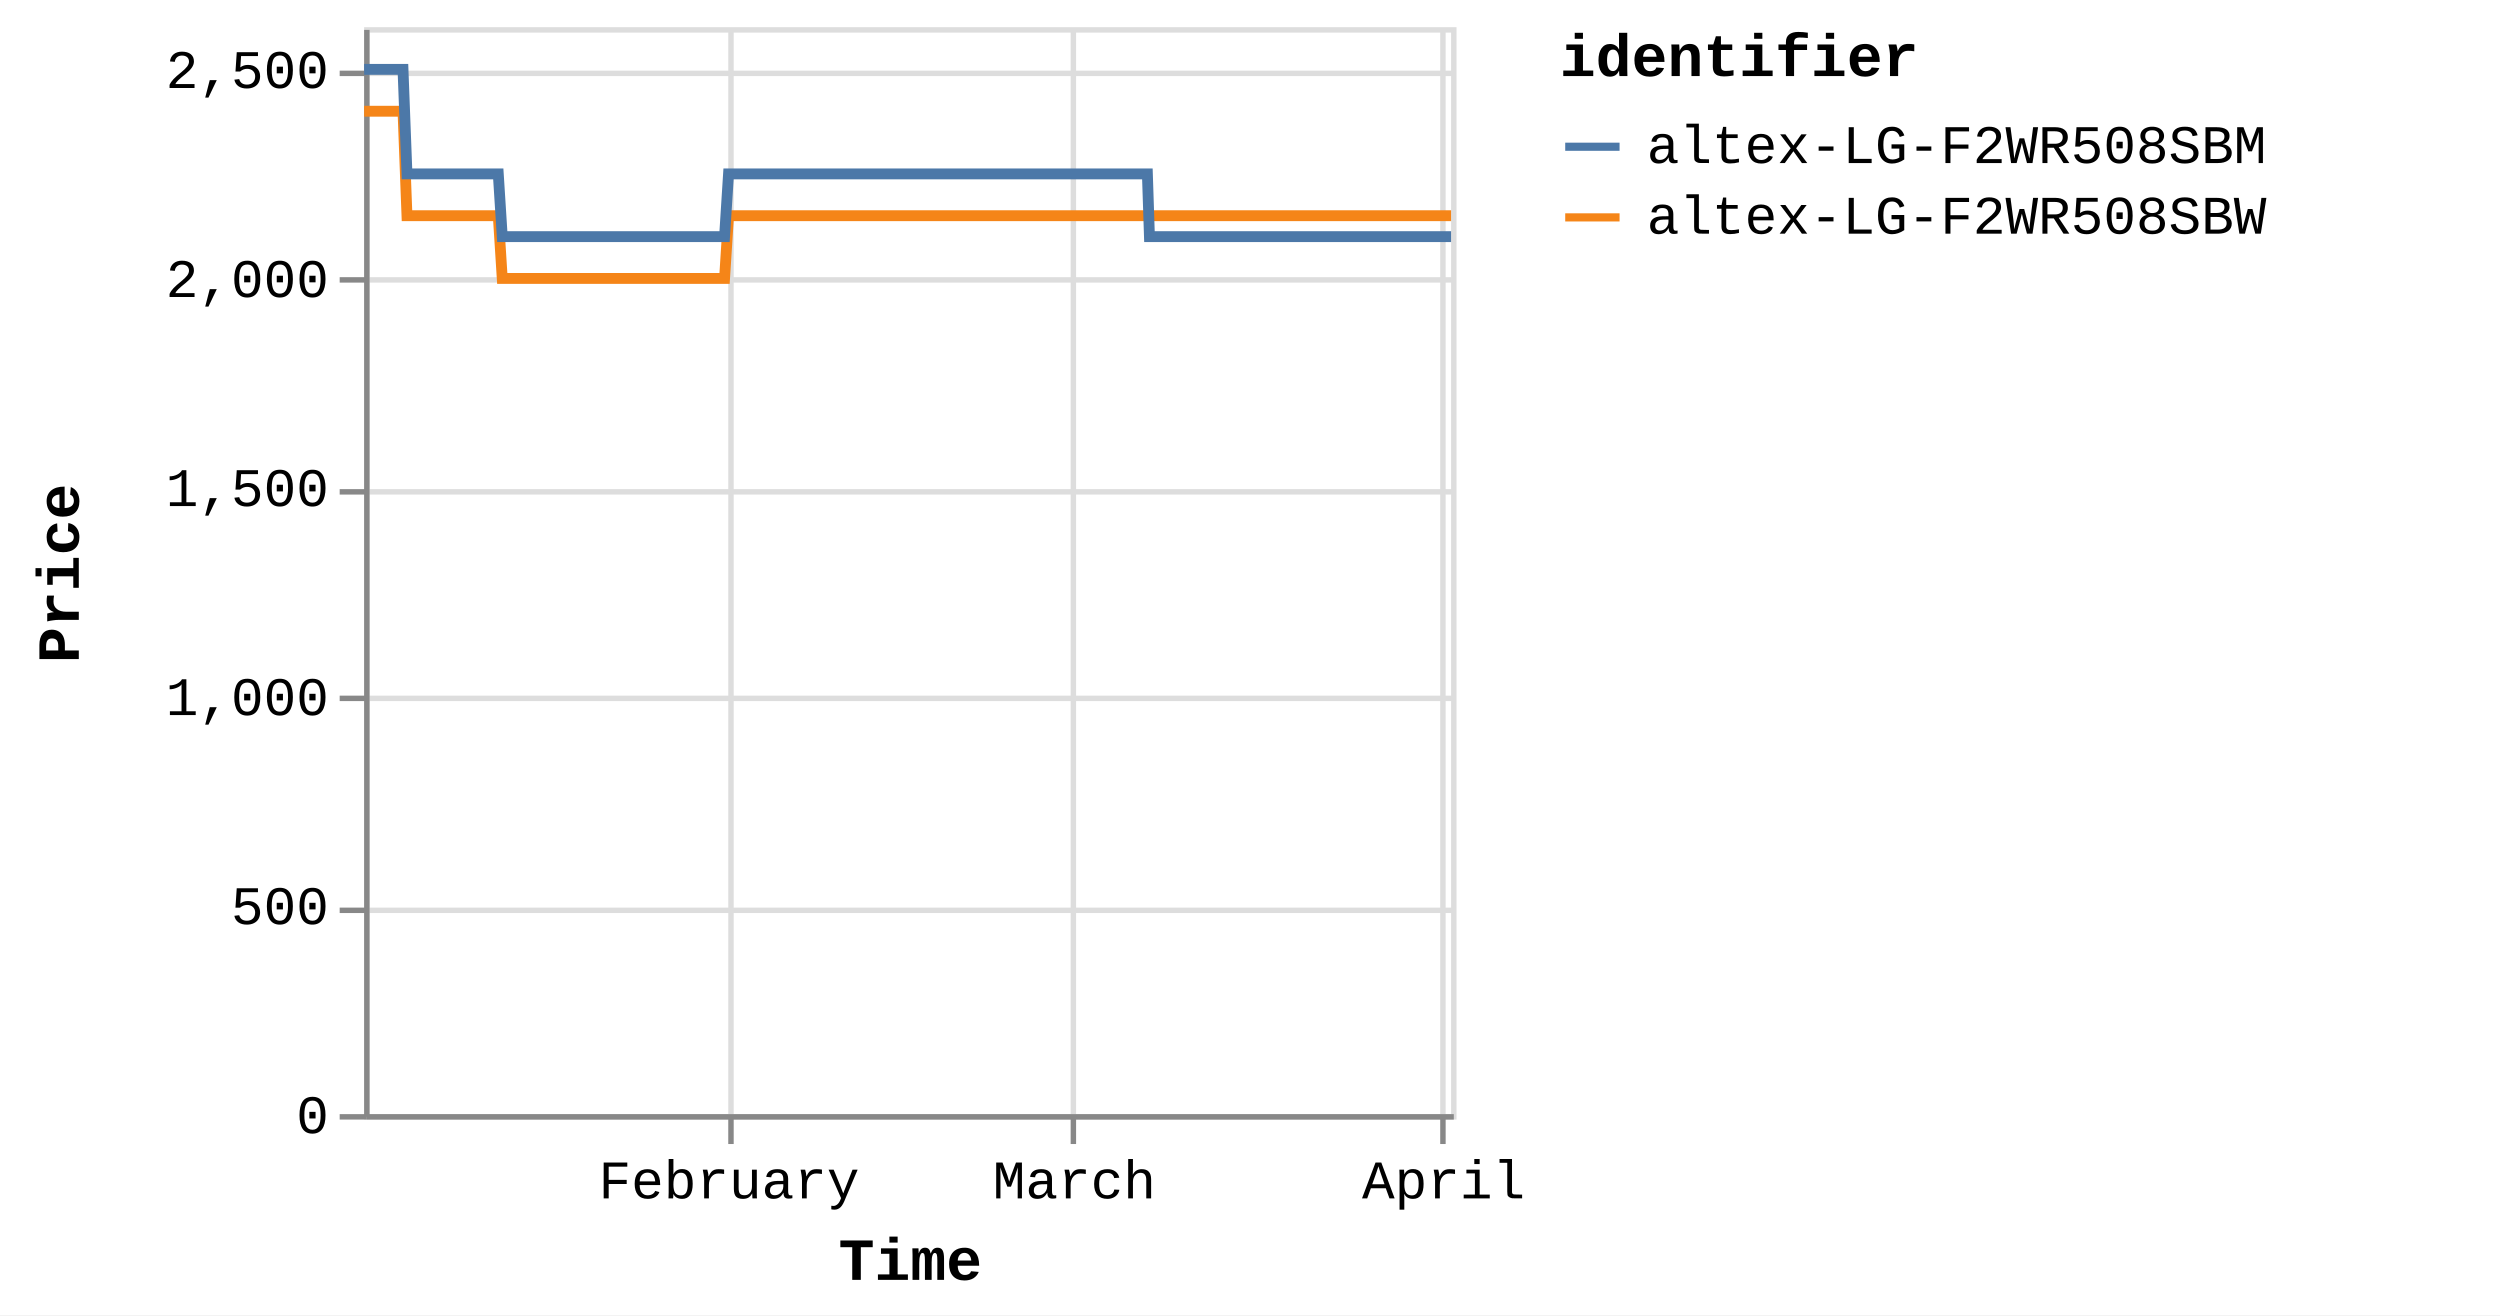
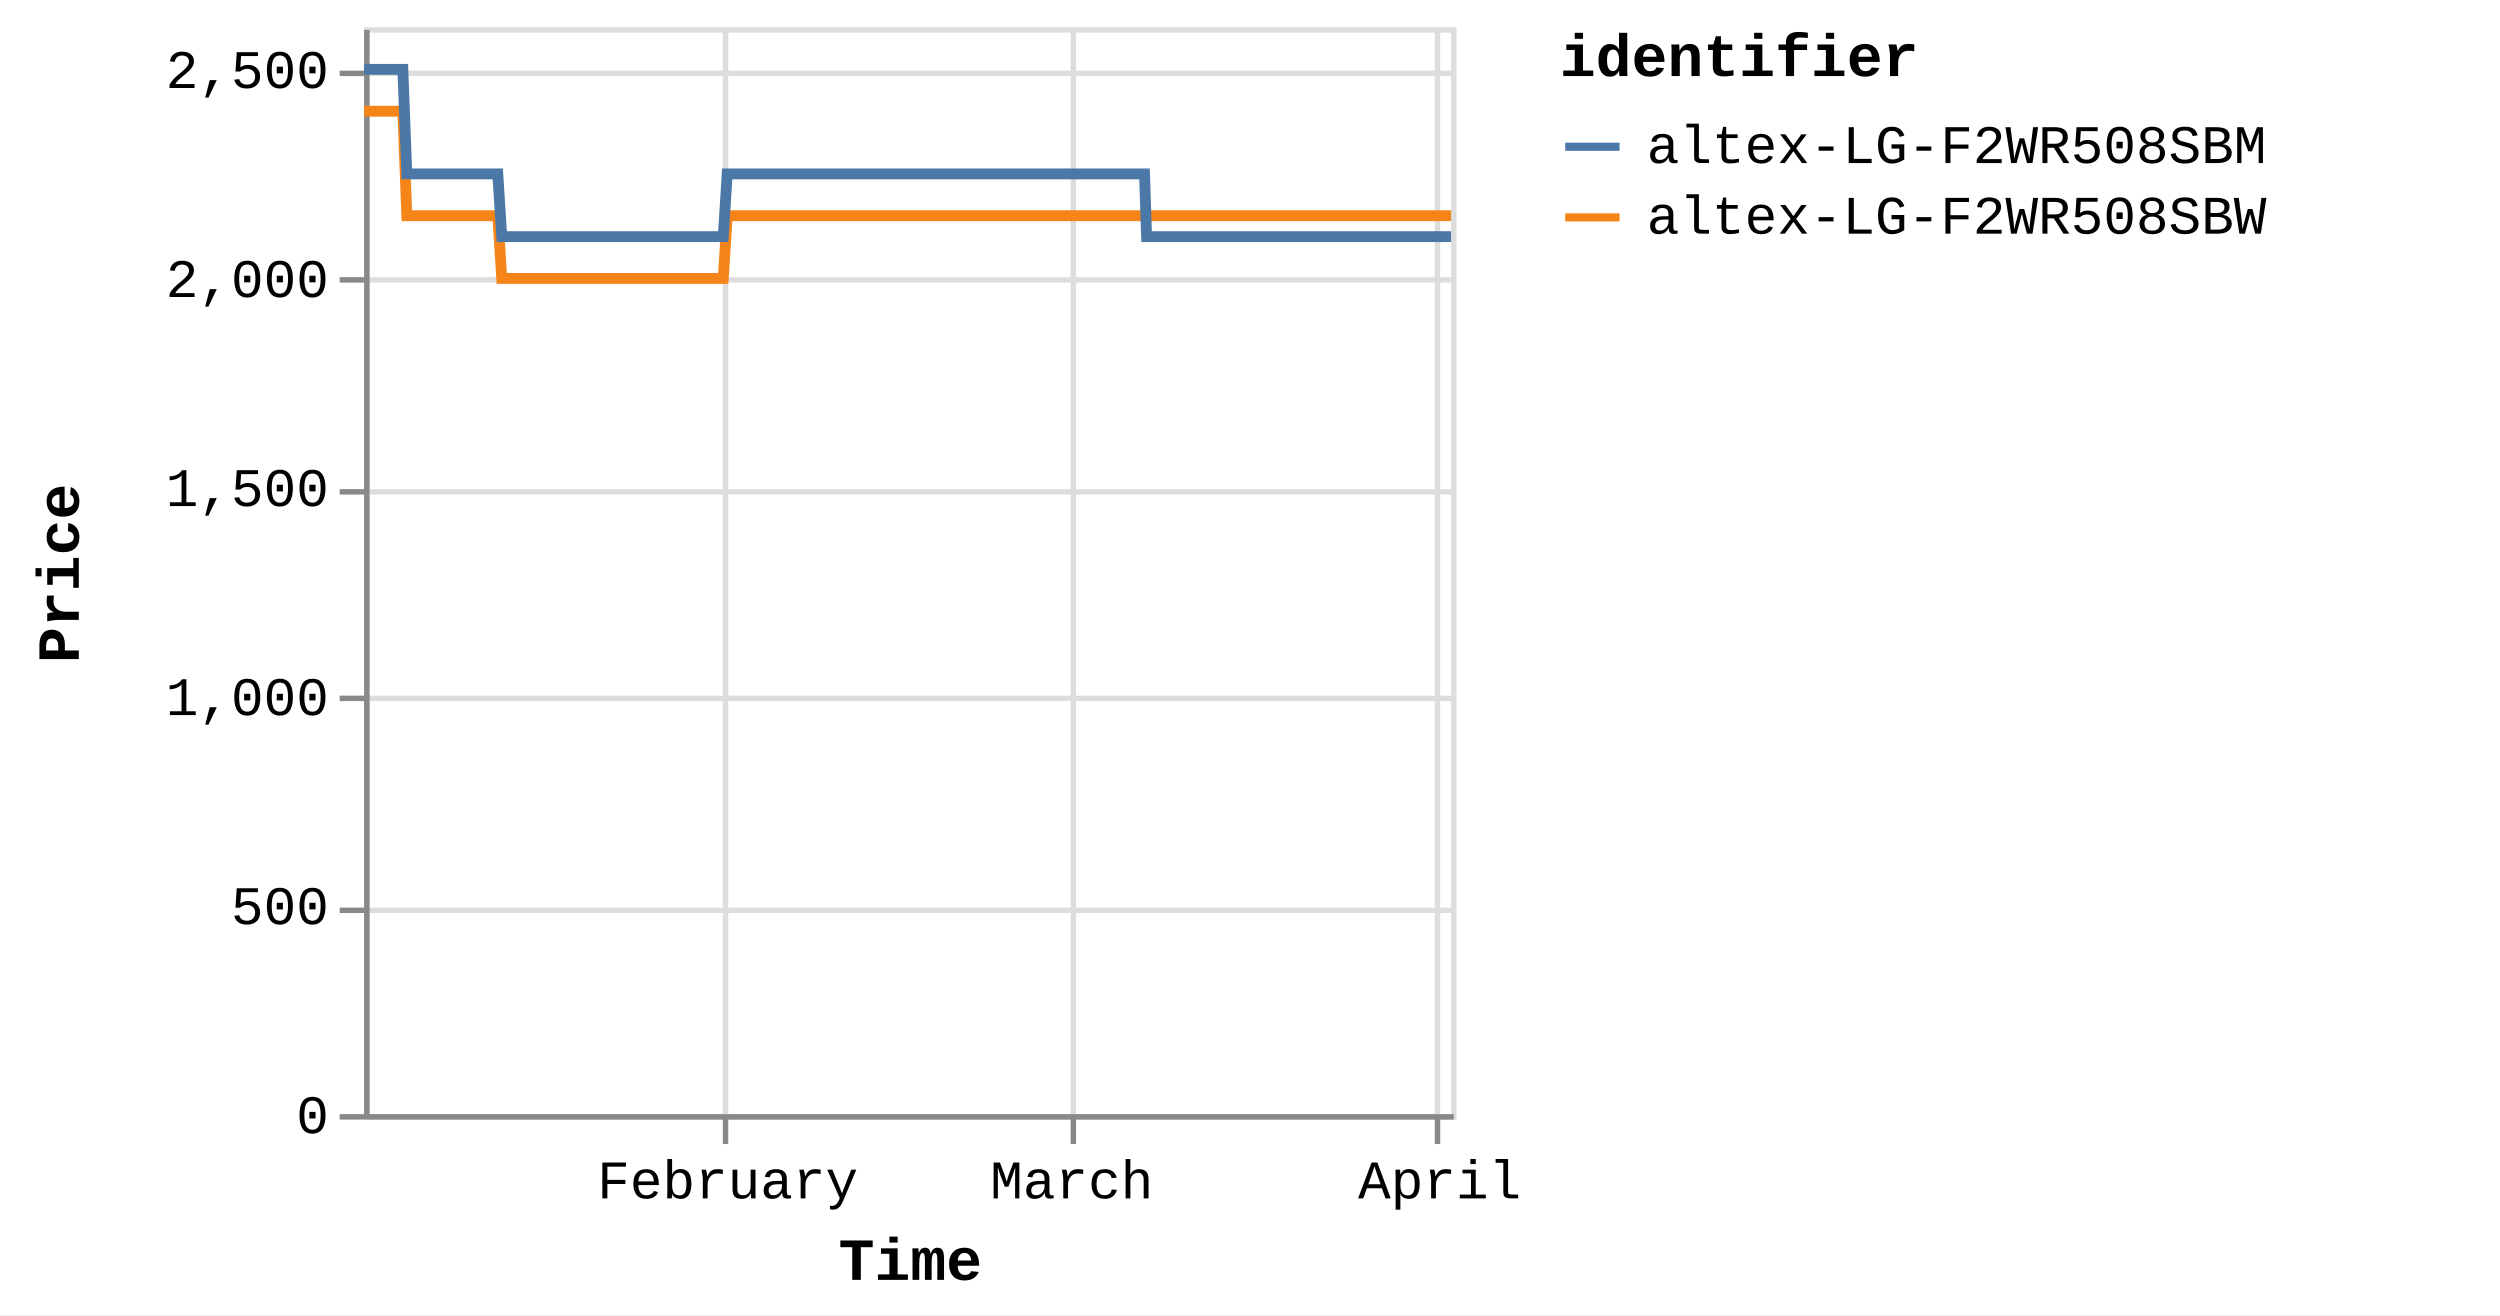
<svg xmlns="http://www.w3.org/2000/svg" version="1.1" class="marks" width="460" height="242" viewBox="0 0 460 242">
  <rect width="460" height="242" fill="white" />
  <g fill="none" stroke-miterlimit="10" transform="translate(67,5)">
    <g class="mark-group role-frame root" role="graphics-object" aria-roledescription="group mark container">
      <g transform="translate(0,0)">
        <path class="background" aria-hidden="true" d="M0.5,0.5h200v200h-200Z" stroke="#ddd" />
        <g>
          <g class="mark-group role-axis" aria-hidden="true">
            <g transform="translate(0.5,200.5)">
              <path class="background" aria-hidden="true" d="M0,0h0v0h0Z" pointer-events="none" />
              <g>
                <g class="mark-rule role-axis-grid" pointer-events="none">
-                   <line transform="translate(67,-200)" x2="0" y2="200" stroke="#ddd" stroke-width="1" opacity="1" />
+                   <line transform="translate(66,-200)" x2="0" y2="200" stroke="#ddd" stroke-width="1" opacity="1" />
                  <line transform="translate(130,-200)" x2="0" y2="200" stroke="#ddd" stroke-width="1" opacity="1" />
-                   <line transform="translate(198,-200)" x2="0" y2="200" stroke="#ddd" stroke-width="1" opacity="1" />
+                   <line transform="translate(197,-200)" x2="0" y2="200" stroke="#ddd" stroke-width="1" opacity="1" />
                </g>
              </g>
              <path class="foreground" aria-hidden="true" d="" pointer-events="none" display="none" />
            </g>
          </g>
          <g class="mark-group role-axis" aria-hidden="true">
            <g transform="translate(0.5,0.5)">
              <path class="background" aria-hidden="true" d="M0,0h0v0h0Z" pointer-events="none" />
              <g>
                <g class="mark-rule role-axis-grid" pointer-events="none">
                  <line transform="translate(0,200)" x2="200" y2="0" stroke="#ddd" stroke-width="1" opacity="1" />
                  <line transform="translate(0,162)" x2="200" y2="0" stroke="#ddd" stroke-width="1" opacity="1" />
                  <line transform="translate(0,123)" x2="200" y2="0" stroke="#ddd" stroke-width="1" opacity="1" />
                  <line transform="translate(0,85)" x2="200" y2="0" stroke="#ddd" stroke-width="1" opacity="1" />
                  <line transform="translate(0,46)" x2="200" y2="0" stroke="#ddd" stroke-width="1" opacity="1" />
                  <line transform="translate(0,8)" x2="200" y2="0" stroke="#ddd" stroke-width="1" opacity="1" />
                </g>
              </g>
              <path class="foreground" aria-hidden="true" d="" pointer-events="none" display="none" />
            </g>
          </g>
-           <g class="mark-group role-axis" role="graphics-symbol" aria-roledescription="axis" aria-label="X-axis titled 'Time' for a time scale with values from Monday, 01 January 2024, 2:19:43 PM to Monday, 01 April 2024, 8:38:11 PM">
+           <g class="mark-group role-axis" role="graphics-symbol" aria-roledescription="axis" aria-label="X-axis titled 'Time' for a time scale with values from Monday, 01 January 2024, 2:19:43 PM to Tuesday, 02 April 2024, 4:39:26 AM">
            <g transform="translate(0.5,200.5)">
              <path class="background" aria-hidden="true" d="M0,0h0v0h0Z" pointer-events="none" />
              <g>
                <g class="mark-rule role-axis-tick" pointer-events="none">
-                   <line transform="translate(67,0)" x2="0" y2="5" stroke="#888" stroke-width="1" opacity="1" />
+                   <line transform="translate(66,0)" x2="0" y2="5" stroke="#888" stroke-width="1" opacity="1" />
                  <line transform="translate(130,0)" x2="0" y2="5" stroke="#888" stroke-width="1" opacity="1" />
-                   <line transform="translate(198,0)" x2="0" y2="5" stroke="#888" stroke-width="1" opacity="1" />
+                   <line transform="translate(197,0)" x2="0" y2="5" stroke="#888" stroke-width="1" opacity="1" />
                </g>
                <g class="mark-text role-axis-label" pointer-events="none">
-                   <text text-anchor="middle" transform="translate(66.62729,15)" font-family="Liberation Mono" font-size="10px" fill="#000" opacity="1">February</text>
-                   <text text-anchor="middle" transform="translate(130.18,15)" font-family="Liberation Mono" font-size="10px" fill="#000" opacity="1">March</text>
-                   <text text-anchor="middle" transform="translate(198.1157,15)" font-family="Liberation Mono" font-size="10px" fill="#000" opacity="1">April</text>
+                   <text text-anchor="middle" transform="translate(66.38419,15)" font-family="Liberation Mono" font-size="10px" fill="#000" opacity="1">February</text>
+                   <text text-anchor="middle" transform="translate(129.705,15)" font-family="Liberation Mono" font-size="10px" fill="#000" opacity="1">March</text>
+                   <text text-anchor="middle" transform="translate(197.3928,15)" font-family="Liberation Mono" font-size="10px" fill="#000" opacity="1">April</text>
                </g>
                <g class="mark-rule role-axis-domain" pointer-events="none">
                  <line transform="translate(0,0)" x2="200" y2="0" stroke="#888" stroke-width="1" opacity="1" />
                </g>
                <g class="mark-text role-axis-title" pointer-events="none">
                  <text text-anchor="middle" transform="translate(100,30)" font-family="Liberation Mono" font-size="11px" font-weight="bold" fill="#000" opacity="1">Time</text>
                </g>
              </g>
              <path class="foreground" aria-hidden="true" d="" pointer-events="none" display="none" />
            </g>
          </g>
          <g class="mark-group role-axis" role="graphics-symbol" aria-roledescription="axis" aria-label="Y-axis titled 'Price' for a linear scale with values from 0 to 2,600">
            <g transform="translate(0.5,0.5)">
              <path class="background" aria-hidden="true" d="M0,0h0v0h0Z" pointer-events="none" />
              <g>
                <g class="mark-rule role-axis-tick" pointer-events="none">
                  <line transform="translate(0,200)" x2="-5" y2="0" stroke="#888" stroke-width="1" opacity="1" />
                  <line transform="translate(0,162)" x2="-5" y2="0" stroke="#888" stroke-width="1" opacity="1" />
                  <line transform="translate(0,123)" x2="-5" y2="0" stroke="#888" stroke-width="1" opacity="1" />
                  <line transform="translate(0,85)" x2="-5" y2="0" stroke="#888" stroke-width="1" opacity="1" />
                  <line transform="translate(0,46)" x2="-5" y2="0" stroke="#888" stroke-width="1" opacity="1" />
                  <line transform="translate(0,8)" x2="-5" y2="0" stroke="#888" stroke-width="1" opacity="1" />
                </g>
                <g class="mark-text role-axis-label" pointer-events="none">
                  <text text-anchor="end" transform="translate(-7,203)" font-family="Liberation Mono" font-size="10px" fill="#000" opacity="1">0</text>
                  <text text-anchor="end" transform="translate(-7,164.5385)" font-family="Liberation Mono" font-size="10px" fill="#000" opacity="1">500</text>
                  <text text-anchor="end" transform="translate(-7,126.0769)" font-family="Liberation Mono" font-size="10px" fill="#000" opacity="1">1,000</text>
                  <text text-anchor="end" transform="translate(-7,87.61538)" font-family="Liberation Mono" font-size="10px" fill="#000" opacity="1">1,500</text>
                  <text text-anchor="end" transform="translate(-7,49.15385)" font-family="Liberation Mono" font-size="10px" fill="#000" opacity="1">2,000</text>
                  <text text-anchor="end" transform="translate(-7,10.69231)" font-family="Liberation Mono" font-size="10px" fill="#000" opacity="1">2,500</text>
                </g>
                <g class="mark-rule role-axis-domain" pointer-events="none">
                  <line transform="translate(0,200)" x2="0" y2="-200" stroke="#888" stroke-width="1" opacity="1" />
                </g>
                <g class="mark-text role-axis-title" pointer-events="none">
                  <text text-anchor="middle" transform="translate(-51,100) rotate(-90) translate(0,-2)" font-family="Liberation Mono" font-size="11px" font-weight="bold" fill="#000" opacity="1">Price</text>
                </g>
              </g>
              <path class="foreground" aria-hidden="true" d="" pointer-events="none" display="none" />
            </g>
          </g>
          <g class="mark-group role-scope pathgroup" role="graphics-object" aria-roledescription="group mark container">
            <g transform="translate(0,0)">
              <path class="background" aria-hidden="true" d="M0,0h200v200h-200Z" />
              <g>
                <g class="mark-line role-mark marks" role="graphics-object" aria-roledescription="line mark container">
-                   <path aria-label="Time: Jan 01, 2024; Price: 2399; identifier: altex-LG-F2WR508SBW" role="graphics-symbol" aria-roledescription="line mark" d="M0,15.462L0.229,15.462L0.576,15.462L1.307,15.462L1.673,15.462L2.057,15.462L2.405,15.462L2.768,15.462L3.499,15.462L3.864,15.462L4.248,15.462L4.598,15.462L4.959,15.462L5.69,15.462L6.056,15.462L6.439,15.462L6.791,15.462L7.151,15.462L7.883,34.692L8.247,34.692L8.631,34.692L8.982,34.692L9.342,34.692L10.073,34.692L10.438,34.692L10.821,34.692L11.172,34.692L11.533,34.692L12.266,34.692L12.629,34.692L13.012,34.692L13.363,34.692L13.725,34.692L14.457,34.692L14.824,34.692L15.208,34.692L15.558,34.692L15.916,34.692L16.65,34.692L17.014,34.692L17.403,34.692L17.75,34.692L18.108,34.692L18.841,34.692L19.206,34.692L19.591,34.692L19.939,34.692L20.299,34.692L21.032,34.692L21.397,34.692L21.783,34.692L22.132,34.692L22.491,34.692L23.223,34.692L23.589,34.692L23.973,34.692L24.323,34.692L24.683,34.692L25.413,46.231L25.778,46.231L26.161,46.231L26.512,46.231L26.874,46.231L27.607,46.231L27.969,46.231L28.352,46.231L28.703,46.231L29.065,46.231L29.798,46.231L30.164,46.231L30.55,46.231L30.898,46.231L31.257,46.231L31.989,46.231L32.356,46.231L32.74,46.231L33.09,46.231L33.448,46.231L34.18,46.231L34.547,46.231L34.932,46.231L35.281,46.231L35.64,46.231L36.371,46.231L36.737,46.231L37.122,46.231L37.471,46.231L37.832,46.231L38.564,46.231L38.929,46.231L39.314,46.231L39.664,46.231L40.023,46.231L40.755,46.231L41.118,46.231L41.502,46.231L41.854,46.231L42.215,46.231L42.945,46.231L43.31,46.231L43.693,46.231L44.044,46.231L44.406,46.231L45.14,46.231L45.506,46.231L45.891,46.231L46.238,46.231L46.597,46.231L47.33,46.231L47.697,46.231L48.082,46.231L48.431,46.231L48.789,46.231L49.522,46.231L49.888,46.231L50.273,46.231L50.622,46.231L50.98,46.231L51.714,46.231L52.078,46.231L52.465,46.231L52.815,46.231L53.172,46.231L53.903,46.231L54.27,46.231L54.648,46.231L54.999,46.231L55.364,46.231L56.093,46.231L56.46,46.231L56.835,46.231L57.189,46.231L57.554,46.231L58.285,46.231L58.65,46.231L59.027,46.231L59.381,46.231L59.746,46.231L60.477,46.231L60.843,46.231L61.222,46.231L61.573,46.231L61.938,46.231L62.667,46.231L63.033,46.231L63.413,46.231L63.769,46.231L64.129,46.231L64.859,46.231L65.225,46.231L65.605,46.231L65.955,46.231L66.32,46.231L67.051,34.692L67.416,34.692L67.797,34.692L68.146,34.692L68.511,34.692L69.243,34.692L69.607,34.692L69.987,34.692L70.338,34.692L70.703,34.692L71.434,34.692L71.799,34.692L72.176,34.692L72.529,34.692L72.896,34.692L73.627,34.692L73.991,34.692L74.367,34.692L74.721,34.692L75.086,34.692L75.817,34.692L76.183,34.692L76.563,34.692L76.913,34.692L77.277,34.692L78.008,34.692L78.373,34.692L78.754,34.692L79.105,34.692L79.469,34.692L80.2,34.692L80.565,34.692L80.945,34.692L81.298,34.692L81.661,34.692L82.391,34.692L82.757,34.692L83.136,34.692L83.489,34.692L83.852,34.692L84.583,34.692L84.949,34.692L85.326,34.692L85.679,34.692L86.045,34.692L86.774,34.692L87.139,34.692L87.517,34.692L87.87,34.692L88.235,34.692L88.967,34.692L89.331,34.692L89.708,34.692L90.061,34.692L90.427,34.692L91.157,34.692L91.522,34.692L91.904,34.692L92.254,34.692L92.618,34.692L93.348,34.692L93.714,34.692L94.093,34.692L94.45,34.692L94.81,34.692L95.54,34.692L95.905,34.692L96.286,34.692L96.637,34.692L97.001,34.692L98.097,34.692L98.477,34.692L98.828,34.692L99.193,34.692L99.923,34.692L100.289,34.692L100.668,34.692L101.021,34.692L101.384,34.692L102.115,34.692L102.479,34.692L102.856,34.692L103.21,34.692L103.575,34.692L104.306,34.692L104.673,34.692L105.048,34.692L105.402,34.692L105.767,34.692L106.497,34.692L106.864,34.692L107.244,34.692L107.598,34.692L107.958,34.692L108.69,34.692L109.054,34.692L109.433,34.692L109.786,34.692L110.151,34.692L110.88,34.692L111.246,34.692L111.626,34.692L111.978,34.692L112.342,34.692L113.072,34.692L113.437,34.692L113.817,34.692L114.169,34.692L114.533,34.692L115.263,34.692L115.629,34.692L116.007,34.692L116.359,34.692L116.726,34.692L117.455,34.692L117.82,34.692L118.196,34.692L118.55,34.692L118.915,34.692L119.646,34.692L120.012,34.692L120.388,34.692L120.744,34.692L121.107,34.692L121.838,34.692L122.204,34.692L122.583,34.692L122.935,34.692L123.298,34.692L124.029,34.692L124.395,34.692L124.774,34.692L125.126,34.692L125.49,34.692L126.221,34.692L126.586,34.692L126.965,34.692L127.318,34.692L127.682,34.692L128.412,34.692L128.777,34.692L129.156,34.692L129.507,34.692L129.873,34.692L130.603,34.692L130.97,34.692L131.349,34.692L131.7,34.692L132.065,34.692L132.795,34.692L133.161,34.692L133.539,34.692L133.891,34.692L134.256,34.692L134.987,34.692L135.351,34.692L135.728,34.692L136.082,34.692L136.448,34.692L137.212,34.692L137.711,34.692L137.929,34.692L138.276,34.692L138.639,34.692L139.369,34.692L139.734,34.692L140.116,34.692L140.466,34.692L140.83,34.692L141.561,34.692L141.929,34.692L142.307,34.692L142.66,34.692L143.022,34.692L143.752,34.692L144.118,34.692L144.497,34.692L144.848,34.692L145.214,34.692L145.944,34.692L146.314,34.692L146.689,34.692L147.039,34.692L147.405,34.692L148.136,34.692L148.501,34.692L148.876,34.692L149.233,34.692L149.596,34.692L150.327,34.692L150.694,34.692L151.068,34.692L151.424,34.692L151.788,34.692L152.52,34.692L152.883,34.692L153.265,34.692L153.617,34.692L153.98,34.692L154.71,34.692L155.075,34.692L155.456,34.692L155.809,34.692L156.17,34.692L156.902,34.692L157.269,34.692L157.648,34.692L157.997,34.692L158.362,34.692L159.093,34.692L159.458,34.692L159.839,34.692L160.19,34.692L160.554,34.692L161.284,34.692L161.652,34.692L162.029,34.692L162.381,34.692L162.745,34.692L163.476,34.692L163.843,34.692L164.22,34.692L164.572,34.692L164.938,34.692L165.667,34.692L166.035,34.692L166.41,34.692L166.763,34.692L167.128,34.692L167.858,34.692L168.224,34.692L168.607,34.692L168.958,34.692L169.322,34.692L170.051,34.692L170.416,34.692L170.795,34.692L171.15,34.692L171.511,34.692L172.241,34.692L172.608,34.692L172.987,34.692L173.342,34.692L173.704,34.692L174.433,34.692L174.8,34.692L175.18,34.692L175.534,34.692L175.894,34.692L176.625,34.692L176.99,34.692L177.37,34.692L177.722,34.692L178.086,34.692L178.816,34.692L179.181,34.692L179.56,34.692L179.912,34.692L180.277,34.692L181.008,34.692L181.373,34.692L181.753,34.692L182.103,34.692L182.468,34.692L183.199,34.692L183.564,34.692L183.945,34.692L184.296,34.692L184.66,34.692L185.39,34.692L185.758,34.692L186.137,34.692L186.489,34.692L186.851,34.692L187.585,34.692L187.949,34.692L188.329,34.692L188.683,34.692L189.043,34.692L189.773,34.692L190.139,34.692L190.52,34.692L190.871,34.692L191.234,34.692L191.966,34.692L192.33,34.692L192.712,34.692L193.062,34.692L193.426,34.692L194.156,34.692L194.521,34.692L194.898,34.692L195.253,34.692L195.619,34.692L196.348,34.692L196.715,34.692L197.092,34.692L197.445,34.692L197.809,34.692L198.539,34.692L198.907,34.692L199.288,34.692L199.641,34.692L200,34.692" stroke="#f58518" stroke-width="2" />
+                   <path aria-label="Time: Jan 01, 2024; Price: 2399; identifier: altex-LG-F2WR508SBW" role="graphics-symbol" aria-roledescription="line mark" d="M0,15.462L0.229,15.462L0.574,15.462L1.302,15.462L1.667,15.462L2.049,15.462L2.397,15.462L2.758,15.462L3.486,15.462L3.85,15.462L4.233,15.462L4.581,15.462L4.941,15.462L5.669,15.462L6.034,15.462L6.416,15.462L6.767,15.462L7.125,15.462L7.854,34.692L8.217,34.692L8.599,34.692L8.949,34.692L9.308,34.692L10.037,34.692L10.4,34.692L10.781,34.692L11.131,34.692L11.491,34.692L12.222,34.692L12.583,34.692L12.965,34.692L13.314,34.692L13.675,34.692L14.405,34.692L14.77,34.692L15.153,34.692L15.501,34.692L15.858,34.692L16.589,34.692L16.952,34.692L17.34,34.692L17.685,34.692L18.042,34.692L18.772,34.692L19.136,34.692L19.519,34.692L19.867,34.692L20.225,34.692L20.955,34.692L21.319,34.692L21.703,34.692L22.051,34.692L22.409,34.692L23.138,34.692L23.503,34.692L23.885,34.692L24.234,34.692L24.593,34.692L25.321,46.231L25.684,46.231L26.065,46.231L26.415,46.231L26.776,46.231L27.506,46.231L27.867,46.231L28.249,46.231L28.598,46.231L28.959,46.231L29.69,46.231L30.054,46.231L30.438,46.231L30.786,46.231L31.143,46.231L31.872,46.231L32.238,46.231L32.621,46.231L32.97,46.231L33.326,46.231L34.056,46.231L34.421,46.231L34.805,46.231L35.152,46.231L35.51,46.231L36.239,46.231L36.603,46.231L36.987,46.231L37.334,46.231L37.694,46.231L38.423,46.231L38.787,46.231L39.171,46.231L39.52,46.231L39.877,46.231L40.606,46.231L40.968,46.231L41.35,46.231L41.701,46.231L42.061,46.231L42.788,46.231L43.152,46.231L43.533,46.231L43.883,46.231L44.244,46.231L44.975,46.231L45.34,46.231L45.724,46.231L46.069,46.231L46.427,46.231L47.157,46.231L47.523,46.231L47.906,46.231L48.255,46.231L48.611,46.231L49.341,46.231L49.706,46.231L50.09,46.231L50.437,46.231L50.794,46.231L51.525,46.231L51.888,46.231L52.273,46.231L52.622,46.231L52.978,46.231L53.706,46.231L54.071,46.231L54.449,46.231L54.798,46.231L55.162,46.231L55.889,46.231L56.254,46.231L56.627,46.231L56.981,46.231L57.344,46.231L58.073,46.231L58.436,46.231L58.812,46.231L59.164,46.231L59.528,46.231L60.256,46.231L60.621,46.231L60.999,46.231L61.348,46.231L61.712,46.231L62.439,46.231L62.803,46.231L63.181,46.231L63.536,46.231L63.895,46.231L64.622,46.231L64.987,46.231L65.366,46.231L65.715,46.231L66.078,46.231L66.806,34.692L67.17,34.692L67.549,34.692L67.898,34.692L68.262,34.692L68.99,34.692L69.354,34.692L69.732,34.692L70.081,34.692L70.445,34.692L71.173,34.692L71.537,34.692L71.912,34.692L72.265,34.692L72.63,34.692L73.359,34.692L73.721,34.692L74.096,34.692L74.448,34.692L74.812,34.692L75.54,34.692L75.905,34.692L76.284,34.692L76.633,34.692L76.996,34.692L77.723,34.692L78.087,34.692L78.467,34.692L78.816,34.692L79.179,34.692L79.907,34.692L80.271,34.692L80.649,34.692L81.001,34.692L81.363,34.692L82.091,34.692L82.455,34.692L82.833,34.692L83.184,34.692L83.546,34.692L84.274,34.692L84.639,34.692L85.015,34.692L85.367,34.692L85.731,34.692L86.457,34.692L86.821,34.692L87.198,34.692L87.549,34.692L87.913,34.692L88.643,34.692L89.005,34.692L89.38,34.692L89.733,34.692L90.097,34.692L90.825,34.692L91.188,34.692L91.569,34.692L91.917,34.692L92.28,34.692L93.007,34.692L93.372,34.692L93.75,34.692L94.105,34.692L94.464,34.692L95.191,34.692L95.555,34.692L95.934,34.692L96.284,34.692L96.647,34.692L97.739,34.692L98.117,34.692L98.467,34.692L98.831,34.692L99.559,34.692L99.923,34.692L100.301,34.692L100.652,34.692L101.014,34.692L101.743,34.692L102.105,34.692L102.481,34.692L102.833,34.692L103.197,34.692L103.926,34.692L104.291,34.692L104.665,34.692L105.017,34.692L105.381,34.692L106.109,34.692L106.474,34.692L106.853,34.692L107.205,34.692L107.564,34.692L108.293,34.692L108.657,34.692L109.034,34.692L109.385,34.692L109.749,34.692L110.476,34.692L110.84,34.692L111.219,34.692L111.569,34.692L111.932,34.692L112.659,34.692L113.023,34.692L113.402,34.692L113.753,34.692L114.115,34.692L114.843,34.692L115.207,34.692L115.584,34.692L115.934,34.692L116.3,34.692L117.026,34.692L117.39,34.692L117.765,34.692L118.118,34.692L118.481,34.692L119.209,34.692L119.574,34.692L119.949,34.692L120.303,34.692L120.665,34.692L121.393,34.692L121.758,34.692L122.136,34.692L122.486,34.692L122.848,34.692L123.577,34.692L123.941,34.692L124.318,34.692L124.67,34.692L125.032,34.692L125.76,34.692L126.124,34.692L126.502,34.692L126.854,34.692L127.216,34.692L127.944,34.692L128.307,34.692L128.684,34.692L129.035,34.692L129.399,34.692L130.127,34.692L130.492,34.692L130.87,34.692L131.22,34.692L131.583,34.692L132.311,34.692L132.675,34.692L133.052,34.692L133.402,34.692L133.766,34.692L134.494,34.692L134.858,34.692L135.233,34.692L135.586,34.692L135.95,34.692L136.711,34.692L137.208,34.692L137.425,34.692L137.771,34.692L138.133,34.692L138.86,34.692L139.225,34.692L139.605,34.692L139.953,34.692L140.316,34.692L141.044,34.692L141.411,34.692L141.788,34.692L142.139,34.692L142.5,34.692L143.228,34.692L143.593,34.692L143.97,34.692L144.32,34.692L144.684,34.692L145.411,34.692L145.781,34.692L146.154,34.692L146.503,34.692L146.867,34.692L147.595,34.692L147.959,34.692L148.333,34.692L148.688,34.692L149.05,34.692L149.778,34.692L150.145,34.692L150.517,34.692L150.871,34.692L151.234,34.692L151.963,34.692L152.326,34.692L152.705,34.692L153.056,34.692L153.418,34.692L154.146,34.692L154.509,34.692L154.888,34.692L155.24,34.692L155.601,34.692L156.329,34.692L156.695,34.692L157.073,34.692L157.421,34.692L157.784,34.692L158.512,34.692L158.877,34.692L159.256,34.692L159.605,34.692L159.968,34.692L160.695,34.692L161.062,34.692L161.438,34.692L161.789,34.692L162.151,34.692L162.879,34.692L163.245,34.692L163.62,34.692L163.971,34.692L164.336,34.692L165.063,34.692L165.429,34.692L165.803,34.692L166.154,34.692L166.519,34.692L167.246,34.692L167.61,34.692L167.992,34.692L168.342,34.692L168.704,34.692L169.431,34.692L169.794,34.692L170.172,34.692L170.526,34.692L170.885,34.692L171.613,34.692L171.978,34.692L172.356,34.692L172.709,34.692L173.07,34.692L173.797,34.692L174.162,34.692L174.541,34.692L174.894,34.692L175.252,34.692L175.98,34.692L176.344,34.692L176.723,34.692L177.073,34.692L177.436,34.692L178.164,34.692L178.527,34.692L178.905,34.692L179.255,34.692L179.619,34.692L180.347,34.692L180.711,34.692L181.09,34.692L181.439,34.692L181.802,34.692L182.531,34.692L182.895,34.692L183.274,34.692L183.624,34.692L183.986,34.692L184.714,34.692L185.081,34.692L185.458,34.692L185.809,34.692L186.169,34.692L186.9,34.692L187.263,34.692L187.642,34.692L187.994,34.692L188.353,34.692L189.081,34.692L189.445,34.692L189.825,34.692L190.175,34.692L190.536,34.692L191.265,34.692L191.628,34.692L192.009,34.692L192.358,34.692L192.72,34.692L193.448,34.692L193.812,34.692L194.187,34.692L194.541,34.692L194.905,34.692L195.632,34.692L195.997,34.692L196.373,34.692L196.725,34.692L197.087,34.692L197.814,34.692L198.181,34.692L198.561,34.692L198.912,34.692L199.27,34.692L200,34.692" stroke="#f58518" stroke-width="2" />
                </g>
              </g>
              <path class="foreground" aria-hidden="true" d="" display="none" />
            </g>
            <g transform="translate(0,0)">
              <path class="background" aria-hidden="true" d="M0,0h200v200h-200Z" />
              <g>
                <g class="mark-line role-mark marks" role="graphics-object" aria-roledescription="line mark container">
-                   <path aria-label="Time: Jan 01, 2024; Price: 2499; identifier: altex-LG-F2WR508SBM" role="graphics-symbol" aria-roledescription="line mark" d="M0,7.769L0.229,7.769L0.577,7.769L1.307,7.769L1.673,7.769L2.057,7.769L2.406,7.769L2.768,7.769L3.499,7.769L3.864,7.769L4.249,7.769L4.598,7.769L4.959,7.769L5.69,7.769L6.056,7.769L6.439,7.769L6.791,7.769L7.151,7.769L7.883,27L8.248,27L8.631,27L8.982,27L9.342,27L10.074,27L10.438,27L10.821,27L11.172,27L11.533,27L12.266,27L12.63,27L13.012,27L13.363,27L13.725,27L14.458,27L14.824,27L15.208,27L15.558,27L15.916,27L16.65,27L17.015,27L17.403,27L17.75,27L18.108,27L18.841,27L19.206,27L19.591,27L19.939,27L20.3,27L21.032,27L21.397,27L21.783,27L22.132,27L22.491,27L23.223,27L23.589,27L23.973,27L24.323,27L24.683,27L25.414,38.538L25.778,38.538L26.161,38.538L26.512,38.538L26.874,38.538L27.607,38.538L27.97,38.538L28.352,38.538L28.703,38.538L29.065,38.538L29.798,38.538L30.164,38.538L30.55,38.538L30.898,38.538L31.257,38.538L31.989,38.538L32.356,38.538L32.74,38.538L33.091,38.538L33.448,38.538L34.181,38.538L34.547,38.538L34.932,38.538L35.281,38.538L35.64,38.538L36.372,38.538L36.737,38.538L37.123,38.538L37.471,38.538L37.832,38.538L38.564,38.538L38.929,38.538L39.314,38.538L39.664,38.538L40.023,38.538L40.755,38.538L41.118,38.538L41.502,38.538L41.854,38.538L42.215,38.538L42.945,38.538L43.31,38.538L43.693,38.538L44.044,38.538L44.406,38.538L45.14,38.538L45.506,38.538L45.891,38.538L46.238,38.538L46.597,38.538L47.33,38.538L47.697,38.538L48.082,38.538L48.431,38.538L48.789,38.538L49.522,38.538L49.888,38.538L50.273,38.538L50.622,38.538L50.98,38.538L51.714,38.538L52.078,38.538L52.465,38.538L52.815,38.538L53.172,38.538L53.903,38.538L54.27,38.538L54.648,38.538L54.999,38.538L55.364,38.538L56.093,38.538L56.46,38.538L56.835,38.538L57.189,38.538L57.554,38.538L58.285,38.538L58.651,38.538L59.027,38.538L59.381,38.538L59.746,38.538L60.477,38.538L60.843,38.538L61.222,38.538L61.573,38.538L61.938,38.538L62.668,38.538L63.033,38.538L63.413,38.538L63.769,38.538L64.129,38.538L64.859,38.538L65.225,38.538L65.605,38.538L65.955,38.538L66.32,38.538L67.051,27L67.416,27L67.797,27L68.146,27L68.512,27L69.243,27L69.608,27L69.987,27L70.338,27L70.703,27L71.434,27L71.799,27L72.176,27L72.53,27L72.896,27L73.627,27L73.991,27L74.367,27L74.721,27L75.086,27L75.817,27L76.183,27L76.563,27L76.913,27L77.278,27L78.008,27L78.374,27L78.754,27L79.105,27L79.469,27L80.2,27L80.565,27L80.945,27L81.298,27L81.661,27L82.391,27L82.757,27L83.136,27L83.489,27L83.852,27L84.583,27L84.949,27L85.326,27L85.679,27L86.045,27L86.774,27L87.139,27L87.517,27L87.87,27L88.235,27L88.967,27L89.331,27L89.708,27L90.062,27L90.427,27L91.157,27L91.522,27L91.904,27L92.254,27L92.618,27L93.348,27L93.714,27L94.093,27L94.45,27L94.81,27L95.54,27L95.906,27L96.286,27L96.637,27L97.001,27L98.097,27L98.477,27L98.828,27L99.193,27L99.923,27L100.289,27L100.668,27L101.021,27L101.384,27L102.115,27L102.479,27L102.856,27L103.21,27L103.575,27L104.306,27L104.673,27L105.048,27L105.402,27L105.767,27L106.497,27L106.864,27L107.244,27L107.598,27L107.958,27L108.69,27L109.055,27L109.433,27L109.786,27L110.151,27L110.88,27L111.246,27L111.626,27L111.978,27L112.342,27L113.072,27L113.437,27L113.817,27L114.169,27L114.533,27L115.264,27L115.629,27L116.007,27L116.359,27L116.726,27L117.455,27L117.82,27L118.196,27L118.55,27L118.915,27L119.646,27L120.012,27L120.388,27L120.744,27L121.107,27L121.838,27L122.204,27L122.583,27L122.935,27L123.298,27L124.029,27L124.395,27L124.774,27L125.126,27L125.49,27L126.221,27L126.586,27L126.965,27L127.318,27L127.682,27L128.412,27L128.777,27L129.156,27L129.508,27L129.873,27L130.603,27L130.97,27L131.349,27L131.7,27L132.065,27L132.795,27L133.161,27L133.539,27L133.891,27L134.256,27L134.987,27L135.352,27L135.728,27L136.082,27L136.448,27L137.212,27L137.711,27L137.929,27L138.276,27L138.639,27L139.369,27L139.734,27L140.116,27L140.466,27L140.83,27L141.561,27L141.929,27L142.308,27L142.66,27L143.022,27L143.752,27L144.119,27L144.497,38.538L144.848,38.538L145.214,38.538L145.944,38.538L146.315,38.538L146.689,38.538L147.039,38.538L147.405,38.538L148.136,38.538L148.501,38.538L148.876,38.538L149.233,38.538L149.596,38.538L150.327,38.538L150.694,38.538L151.068,38.538L151.424,38.538L151.788,38.538L152.52,38.538L152.883,38.538L153.265,38.538L153.617,38.538L153.98,38.538L154.71,38.538L155.075,38.538L155.456,38.538L155.809,38.538L156.171,38.538L156.902,38.538L157.269,38.538L157.648,38.538L157.997,38.538L158.362,38.538L159.093,38.538L159.458,38.538L159.839,38.538L160.19,38.538L160.554,38.538L161.284,38.538L161.652,38.538L162.029,38.538L162.381,38.538L162.745,38.538L163.476,38.538L163.843,38.538L164.22,38.538L164.572,38.538L164.938,38.538L165.667,38.538L166.035,38.538L166.41,38.538L166.763,38.538L167.128,38.538L167.858,38.538L168.224,38.538L168.607,38.538L168.958,38.538L169.322,38.538L170.051,38.538L170.416,38.538L170.795,38.538L171.15,38.538L171.511,38.538L172.242,38.538L172.608,38.538L172.987,38.538L173.342,38.538L173.704,38.538L174.433,38.538L174.8,38.538L175.18,38.538L175.534,38.538L175.894,38.538L176.625,38.538L176.99,38.538L177.37,38.538L177.722,38.538L178.086,38.538L178.816,38.538L179.181,38.538L179.56,38.538L179.912,38.538L180.277,38.538L181.008,38.538L181.373,38.538L181.754,38.538L182.103,38.538L182.468,38.538L183.199,38.538L183.564,38.538L183.945,38.538L184.296,38.538L184.66,38.538L185.39,38.538L185.758,38.538L186.137,38.538L186.49,38.538L186.851,38.538L187.585,38.538L187.949,38.538L188.329,38.538L188.683,38.538L189.043,38.538L189.773,38.538L190.139,38.538L190.52,38.538L190.871,38.538L191.234,38.538L191.966,38.538L192.33,38.538L192.712,38.538L193.062,38.538L193.426,38.538L194.156,38.538L194.521,38.538L194.899,38.538L195.253,38.538L195.619,38.538L196.348,38.538L196.715,38.538L197.092,38.538L197.445,38.538L197.809,38.538L198.539,38.538L198.907,38.538L199.288,38.538L199.641,38.538L200,38.538" stroke="#4c78a8" stroke-width="2" />
+                   <path aria-label="Time: Jan 01, 2024; Price: 2499; identifier: altex-LG-F2WR508SBM" role="graphics-symbol" aria-roledescription="line mark" d="M0,7.769L0.229,7.769L0.574,7.769L1.302,7.769L1.667,7.769L2.049,7.769L2.397,7.769L2.758,7.769L3.486,7.769L3.85,7.769L4.233,7.769L4.581,7.769L4.941,7.769L5.669,7.769L6.034,7.769L6.416,7.769L6.767,7.769L7.125,7.769L7.854,27L8.217,27L8.6,27L8.949,27L9.308,27L10.037,27L10.4,27L10.781,27L11.131,27L11.491,27L12.222,27L12.583,27L12.965,27L13.314,27L13.675,27L14.405,27L14.77,27L15.153,27L15.501,27L15.858,27L16.589,27L16.952,27L17.34,27L17.685,27L18.042,27L18.772,27L19.136,27L19.519,27L19.867,27L20.226,27L20.955,27L21.319,27L21.703,27L22.052,27L22.409,27L23.138,27L23.503,27L23.885,27L24.234,27L24.593,27L25.321,38.538L25.684,38.538L26.065,38.538L26.415,38.538L26.776,38.538L27.506,38.538L27.868,38.538L28.249,38.538L28.598,38.538L28.959,38.538L29.69,38.538L30.054,38.538L30.438,38.538L30.786,38.538L31.143,38.538L31.872,38.538L32.238,38.538L32.621,38.538L32.97,38.538L33.326,38.538L34.056,38.538L34.421,38.538L34.805,38.538L35.152,38.538L35.51,38.538L36.239,38.538L36.603,38.538L36.987,38.538L37.334,38.538L37.694,38.538L38.423,38.538L38.787,38.538L39.171,38.538L39.52,38.538L39.877,38.538L40.606,38.538L40.968,38.538L41.35,38.538L41.701,38.538L42.061,38.538L42.788,38.538L43.152,38.538L43.533,38.538L43.883,38.538L44.244,38.538L44.975,38.538L45.34,38.538L45.724,38.538L46.069,38.538L46.427,38.538L47.157,38.538L47.523,38.538L47.906,38.538L48.255,38.538L48.611,38.538L49.341,38.538L49.706,38.538L50.09,38.538L50.437,38.538L50.794,38.538L51.525,38.538L51.888,38.538L52.273,38.538L52.622,38.538L52.978,38.538L53.707,38.538L54.072,38.538L54.449,38.538L54.798,38.538L55.162,38.538L55.889,38.538L56.254,38.538L56.627,38.538L56.981,38.538L57.344,38.538L58.073,38.538L58.437,38.538L58.812,38.538L59.164,38.538L59.528,38.538L60.256,38.538L60.621,38.538L60.999,38.538L61.348,38.538L61.712,38.538L62.439,38.538L62.803,38.538L63.182,38.538L63.536,38.538L63.895,38.538L64.622,38.538L64.987,38.538L65.366,38.538L65.715,38.538L66.078,38.538L66.806,27L67.17,27L67.549,27L67.898,27L68.262,27L68.99,27L69.354,27L69.732,27L70.081,27L70.445,27L71.173,27L71.537,27L71.912,27L72.265,27L72.63,27L73.359,27L73.721,27L74.096,27L74.448,27L74.812,27L75.54,27L75.905,27L76.284,27L76.633,27L76.996,27L77.724,27L78.088,27L78.467,27L78.816,27L79.179,27L79.907,27L80.271,27L80.649,27L81.001,27L81.363,27L82.091,27L82.456,27L82.833,27L83.184,27L83.546,27L84.275,27L84.639,27L85.015,27L85.367,27L85.731,27L86.457,27L86.821,27L87.198,27L87.549,27L87.913,27L88.643,27L89.005,27L89.38,27L89.733,27L90.097,27L90.825,27L91.188,27L91.569,27L91.917,27L92.28,27L93.007,27L93.372,27L93.75,27L94.105,27L94.464,27L95.191,27L95.556,27L95.934,27L96.284,27L96.647,27L97.739,27L98.117,27L98.467,27L98.831,27L99.559,27L99.923,27L100.301,27L100.652,27L101.014,27L101.743,27L102.105,27L102.481,27L102.834,27L103.197,27L103.926,27L104.291,27L104.665,27L105.017,27L105.381,27L106.109,27L106.474,27L106.853,27L107.205,27L107.564,27L108.294,27L108.657,27L109.034,27L109.385,27L109.749,27L110.476,27L110.84,27L111.219,27L111.569,27L111.932,27L112.66,27L113.023,27L113.402,27L113.753,27L114.116,27L114.843,27L115.207,27L115.584,27L115.935,27L116.3,27L117.026,27L117.39,27L117.765,27L118.118,27L118.481,27L119.209,27L119.574,27L119.949,27L120.303,27L120.665,27L121.393,27L121.758,27L122.136,27L122.486,27L122.849,27L123.577,27L123.941,27L124.318,27L124.67,27L125.032,27L125.76,27L126.124,27L126.502,27L126.854,27L127.216,27L127.944,27L128.307,27L128.684,27L129.035,27L129.399,27L130.127,27L130.492,27L130.87,27L131.22,27L131.583,27L132.311,27L132.675,27L133.052,27L133.402,27L133.766,27L134.494,27L134.858,27L135.233,27L135.586,27L135.95,27L136.711,27L137.208,27L137.425,27L137.772,27L138.134,27L138.861,27L139.225,27L139.605,27L139.953,27L140.316,27L141.044,27L141.411,27L141.788,27L142.139,27L142.5,27L143.228,27L143.593,27L143.97,38.538L144.32,38.538L144.684,38.538L145.412,38.538L145.781,38.538L146.154,38.538L146.503,38.538L146.867,38.538L147.595,38.538L147.959,38.538L148.333,38.538L148.689,38.538L149.05,38.538L149.778,38.538L150.145,38.538L150.517,38.538L150.871,38.538L151.234,38.538L151.964,38.538L152.326,38.538L152.706,38.538L153.056,38.538L153.418,38.538L154.146,38.538L154.509,38.538L154.888,38.538L155.24,38.538L155.601,38.538L156.329,38.538L156.695,38.538L157.073,38.538L157.421,38.538L157.784,38.538L158.512,38.538L158.877,38.538L159.256,38.538L159.605,38.538L159.968,38.538L160.695,38.538L161.062,38.538L161.438,38.538L161.789,38.538L162.151,38.538L162.879,38.538L163.245,38.538L163.62,38.538L163.971,38.538L164.336,38.538L165.063,38.538L165.429,38.538L165.803,38.538L166.154,38.538L166.519,38.538L167.246,38.538L167.61,38.538L167.992,38.538L168.342,38.538L168.704,38.538L169.431,38.538L169.794,38.538L170.172,38.538L170.526,38.538L170.885,38.538L171.613,38.538L171.978,38.538L172.356,38.538L172.709,38.538L173.07,38.538L173.797,38.538L174.162,38.538L174.541,38.538L174.894,38.538L175.253,38.538L175.98,38.538L176.344,38.538L176.723,38.538L177.073,38.538L177.436,38.538L178.164,38.538L178.527,38.538L178.905,38.538L179.255,38.538L179.619,38.538L180.347,38.538L180.711,38.538L181.09,38.538L181.439,38.538L181.803,38.538L182.531,38.538L182.895,38.538L183.274,38.538L183.624,38.538L183.986,38.538L184.714,38.538L185.081,38.538L185.458,38.538L185.809,38.538L186.17,38.538L186.9,38.538L187.263,38.538L187.642,38.538L187.994,38.538L188.353,38.538L189.081,38.538L189.445,38.538L189.825,38.538L190.175,38.538L190.536,38.538L191.265,38.538L191.628,38.538L192.009,38.538L192.358,38.538L192.72,38.538L193.448,38.538L193.812,38.538L194.187,38.538L194.541,38.538L194.905,38.538L195.632,38.538L195.997,38.538L196.373,38.538L196.725,38.538L197.087,38.538L197.814,38.538L198.182,38.538L198.561,38.538L198.912,38.538L199.27,38.538L200,38.538" stroke="#4c78a8" stroke-width="2" />
                </g>
              </g>
              <path class="foreground" aria-hidden="true" d="" display="none" />
            </g>
          </g>
          <g class="mark-group role-legend" role="graphics-symbol" aria-roledescription="legend" aria-label="Symbol legend titled 'identifier' for stroke color with 2 values: altex-LG-F2WR508SBM, altex-LG-F2WR508SBW">
            <g transform="translate(220,0)">
              <path class="background" aria-hidden="true" d="M0,0h168v40h-168Z" pointer-events="none" />
              <g>
                <g class="mark-group role-legend-entry">
                  <g transform="translate(0,16)">
                    <path class="background" aria-hidden="true" d="M0,0h0v0h0Z" pointer-events="none" />
                    <g>
                      <g class="mark-group role-scope" role="graphics-object" aria-roledescription="group mark container">
                        <g transform="translate(0,0)">
                          <path class="background" aria-hidden="true" d="M0,0h168v11h-168Z" pointer-events="none" opacity="1" />
                          <g>
                            <g class="mark-symbol role-legend-symbol" pointer-events="none">
                              <path transform="translate(6,6)" d="M-5,0L5,0" stroke="#4c78a8" stroke-width="1.5" opacity="1" />
                            </g>
                            <g class="mark-text role-legend-label" pointer-events="none">
                              <text text-anchor="start" transform="translate(16,9)" font-family="Liberation Mono" font-size="10px" fill="#000" opacity="1">altex-LG-F2WR508SBM</text>
                            </g>
                          </g>
                          <path class="foreground" aria-hidden="true" d="" pointer-events="none" display="none" />
                        </g>
                        <g transform="translate(0,13)">
                          <path class="background" aria-hidden="true" d="M0,0h168v11h-168Z" pointer-events="none" opacity="1" />
                          <g>
                            <g class="mark-symbol role-legend-symbol" pointer-events="none">
                              <path transform="translate(6,6)" d="M-5,0L5,0" stroke="#f58518" stroke-width="1.5" opacity="1" />
                            </g>
                            <g class="mark-text role-legend-label" pointer-events="none">
                              <text text-anchor="start" transform="translate(16,9)" font-family="Liberation Mono" font-size="10px" fill="#000" opacity="1">altex-LG-F2WR508SBW</text>
                            </g>
                          </g>
                          <path class="foreground" aria-hidden="true" d="" pointer-events="none" display="none" />
                        </g>
                      </g>
                    </g>
                    <path class="foreground" aria-hidden="true" d="" pointer-events="none" display="none" />
                  </g>
                </g>
                <g class="mark-text role-legend-title" pointer-events="none">
                  <text text-anchor="start" transform="translate(0,9)" font-family="Liberation Mono" font-size="11px" font-weight="bold" fill="#000" opacity="1">identifier</text>
                </g>
              </g>
              <path class="foreground" aria-hidden="true" d="" pointer-events="none" display="none" />
            </g>
          </g>
        </g>
        <path class="foreground" aria-hidden="true" d="" display="none" />
      </g>
    </g>
  </g>
</svg>
